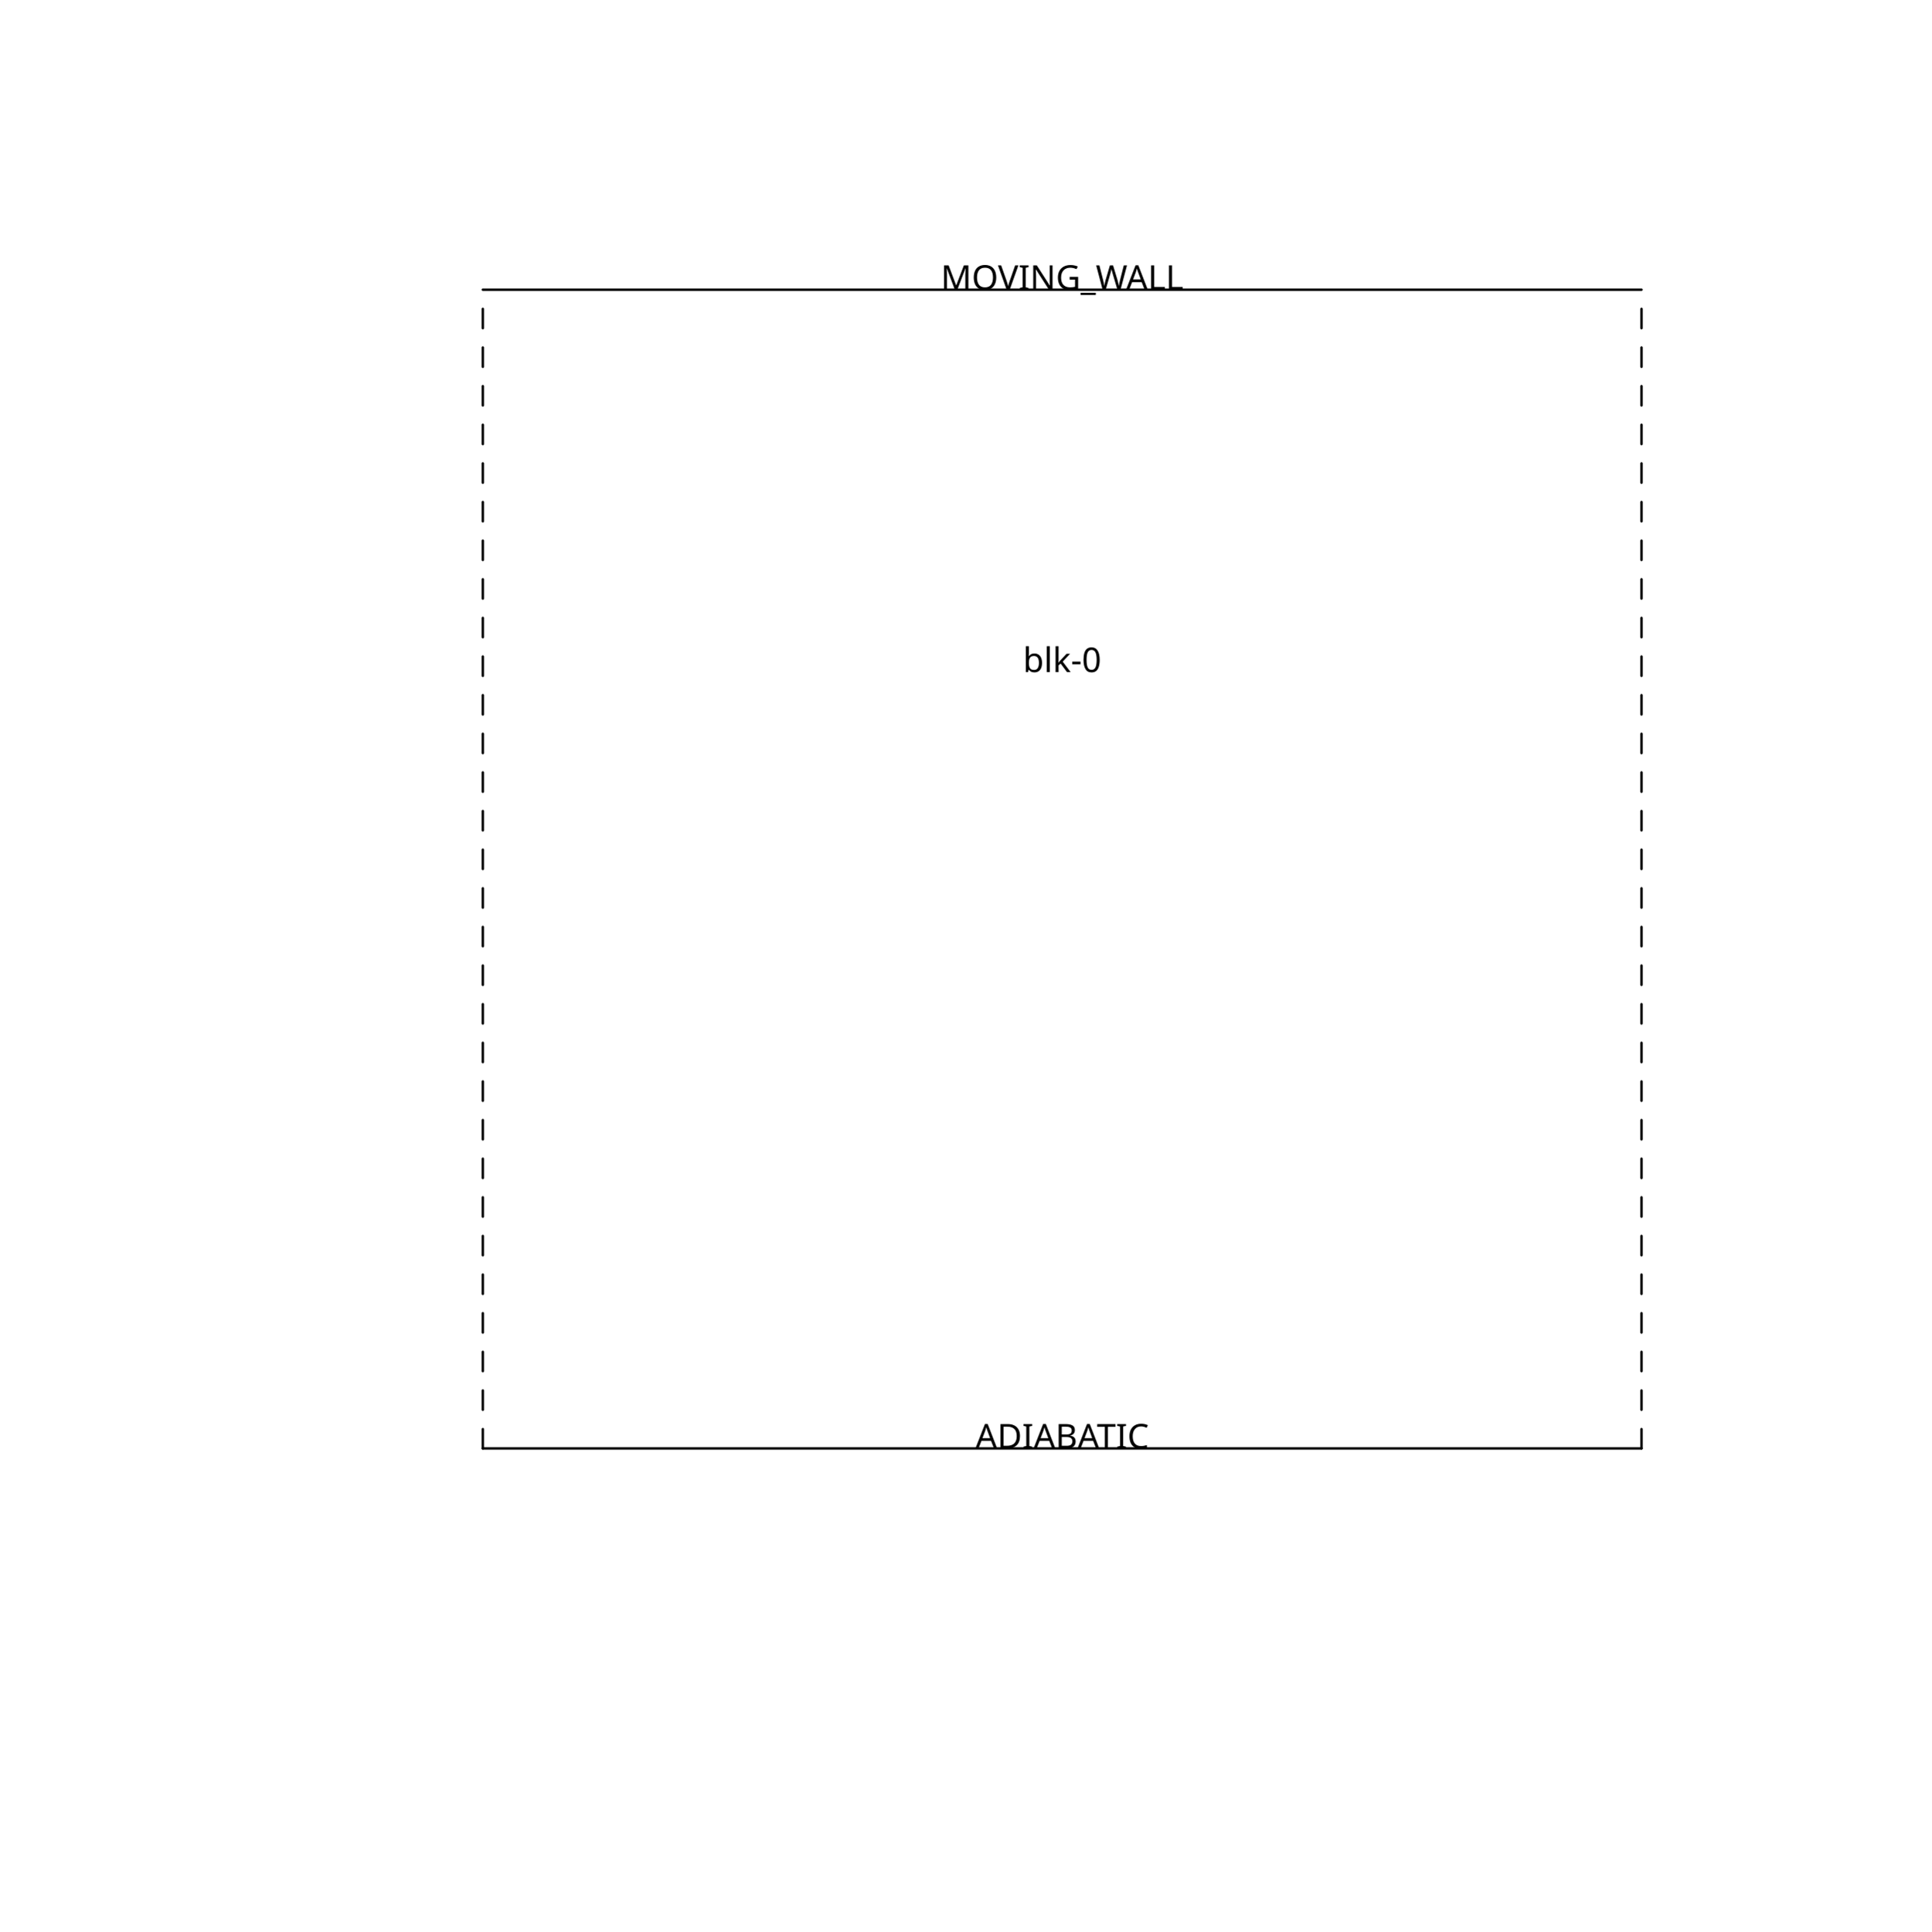
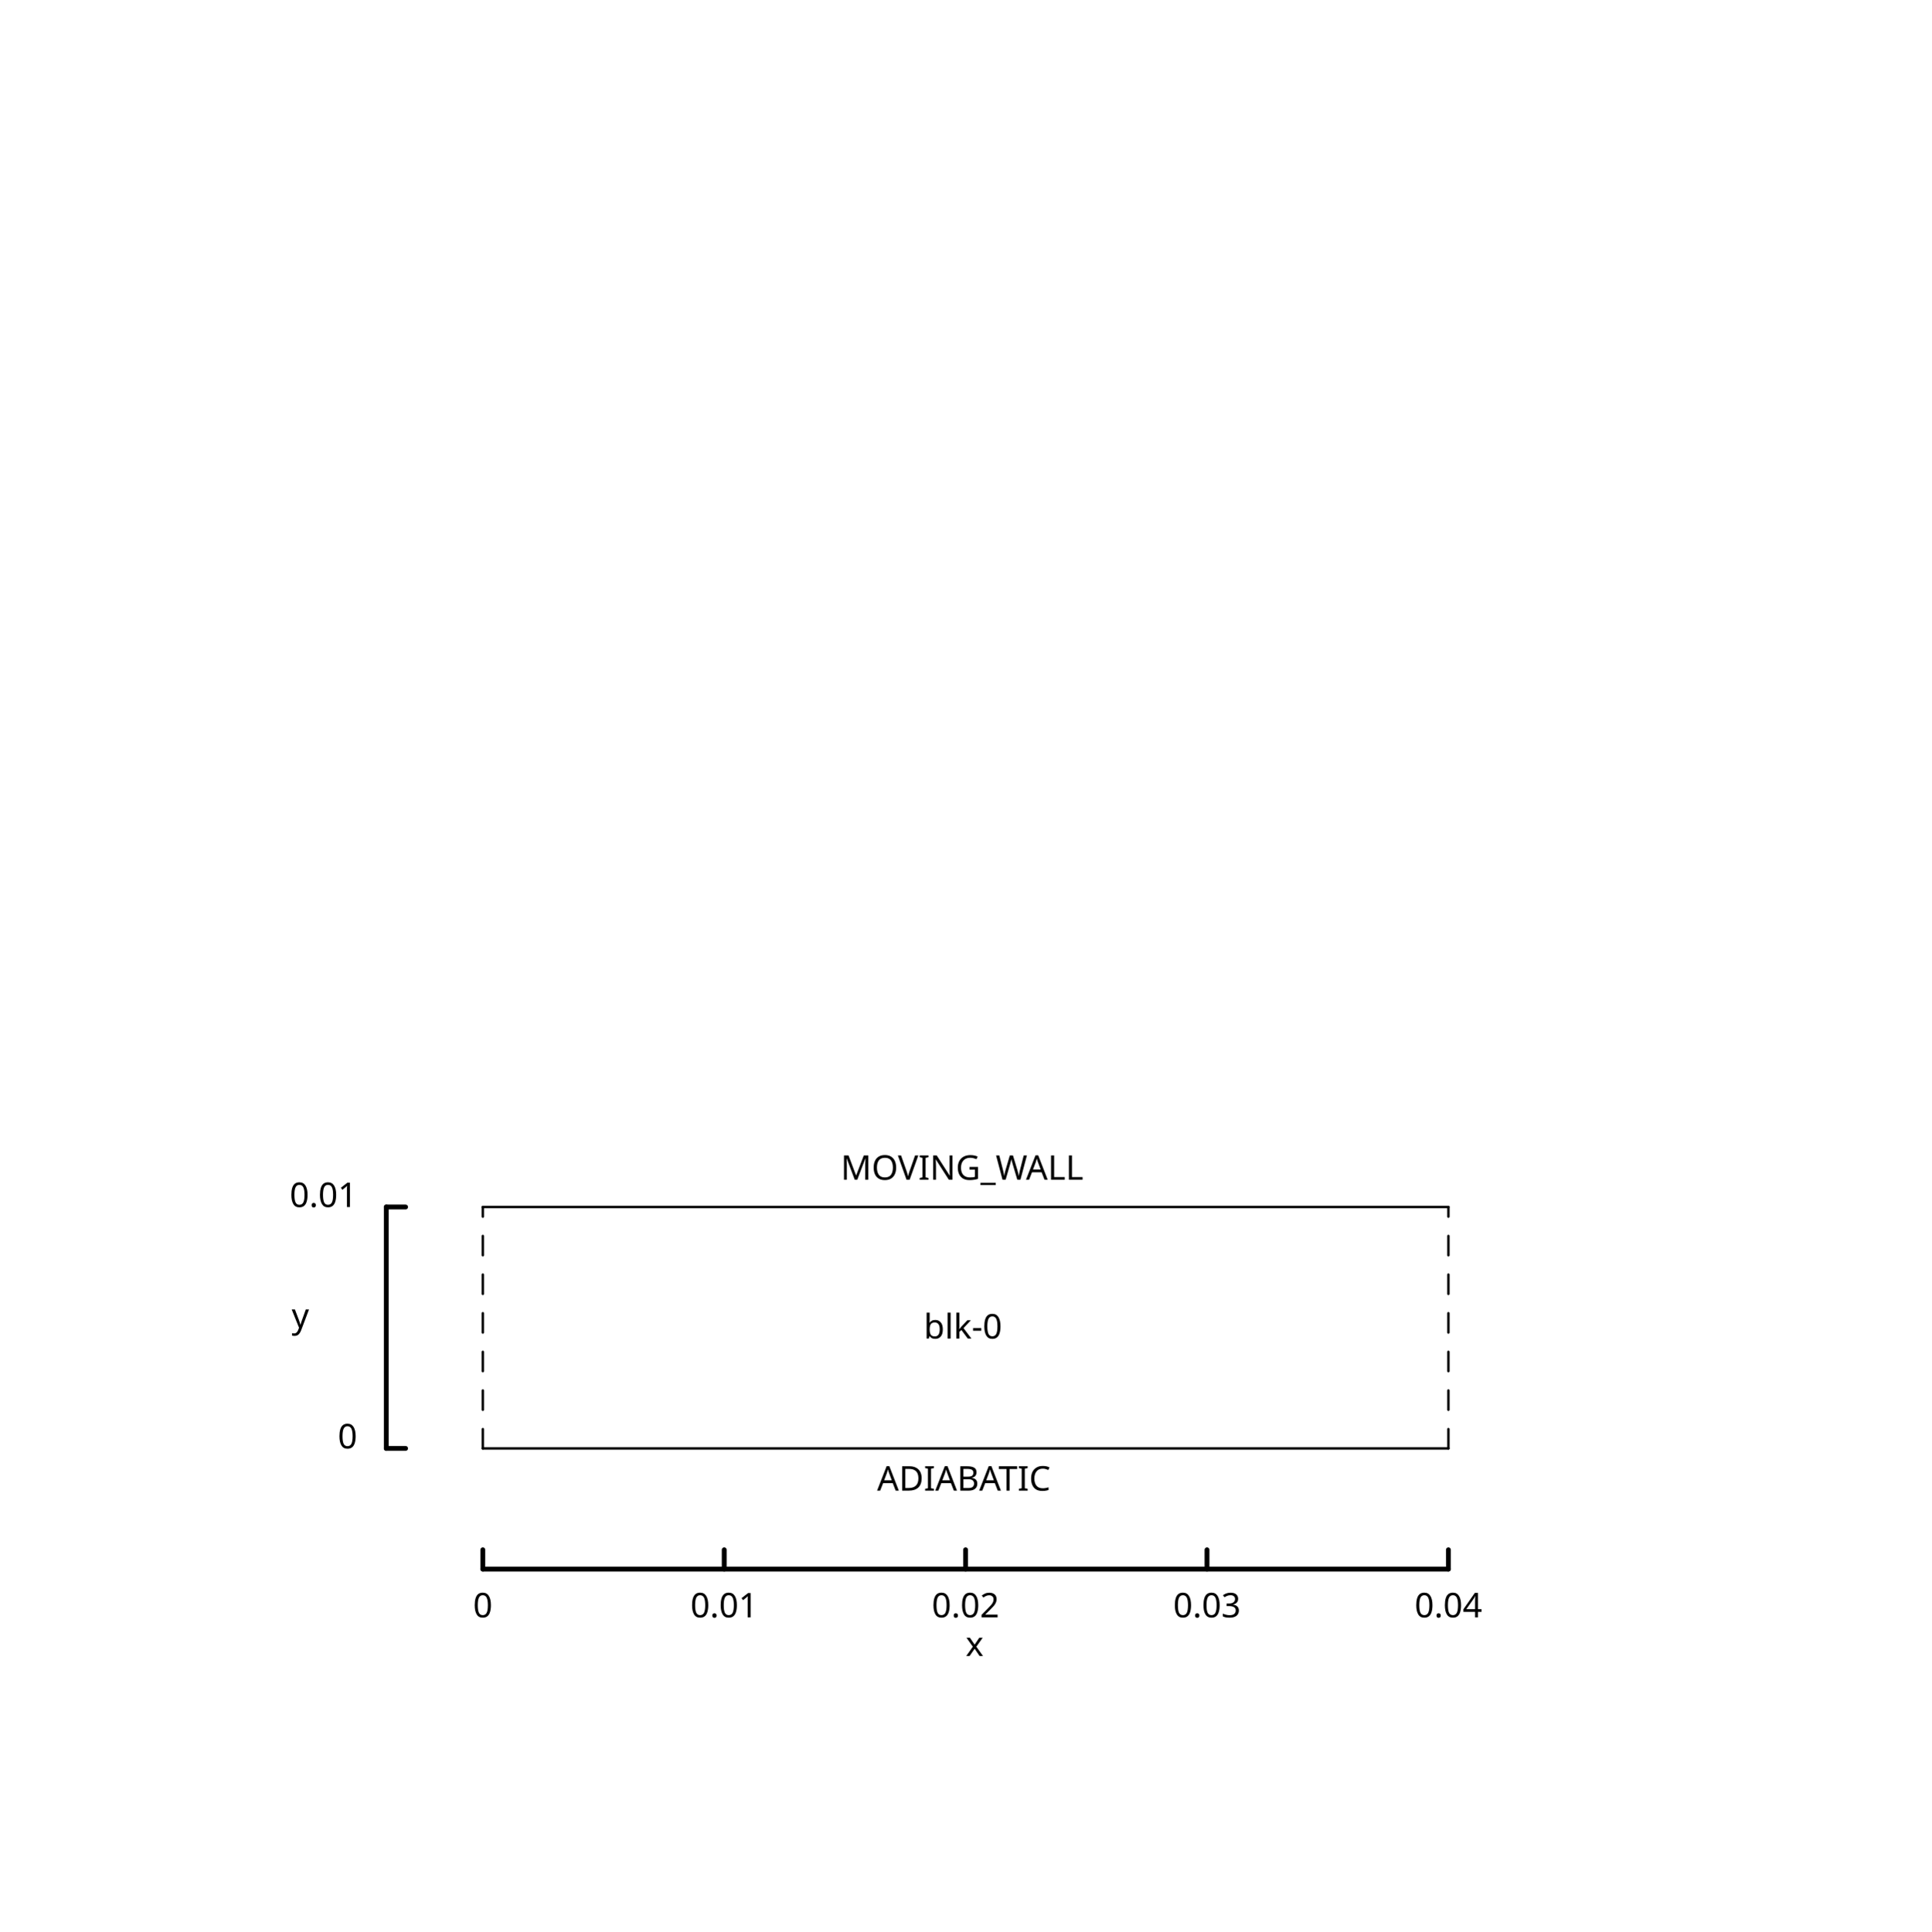
- <svg width="566.93" height="566.93" version="1.0">
-   <line x1="141.73" y1="2125.98" x2="481.89" y2="2125.98" style="stroke:black;stroke-width:1.42;stroke-linecap:round;fill:none" />
-   <text x="311.81" y="2151.50" style="font-size:10;text-anchor:start;fill:black;stroke:none;font-weight:normal;font-family:sanserif">x</text>
-   <line x1="141.73" y1="2125.98" x2="141.73" y2="2120.31" style="stroke:black;stroke-width:1.42;stroke-linecap:round;fill:none" />
-   <text x="141.73" y="2140.16" style="font-size:10;text-anchor:middle;fill:black;stroke:none;font-weight:normal;font-family:sanserif">0</text>
-   <line x1="158.74" y1="2125.98" x2="158.74" y2="2120.31" style="stroke:black;stroke-width:1.42;stroke-linecap:round;fill:none" />
-   <text x="158.74" y="2140.16" style="font-size:10;text-anchor:middle;fill:black;stroke:none;font-weight:normal;font-family:sanserif">0.002</text>
-   <line x1="175.75" y1="2125.98" x2="175.75" y2="2120.31" style="stroke:black;stroke-width:1.42;stroke-linecap:round;fill:none" />
-   <text x="175.75" y="2140.16" style="font-size:10;text-anchor:middle;fill:black;stroke:none;font-weight:normal;font-family:sanserif">0.004</text>
-   <line x1="192.76" y1="2125.98" x2="192.76" y2="2120.31" style="stroke:black;stroke-width:1.42;stroke-linecap:round;fill:none" />
-   <text x="192.76" y="2140.16" style="font-size:10;text-anchor:middle;fill:black;stroke:none;font-weight:normal;font-family:sanserif">0.006</text>
-   <line x1="209.76" y1="2125.98" x2="209.76" y2="2120.31" style="stroke:black;stroke-width:1.42;stroke-linecap:round;fill:none" />
-   <text x="209.76" y="2140.16" style="font-size:10;text-anchor:middle;fill:black;stroke:none;font-weight:normal;font-family:sanserif">0.008</text>
-   <line x1="226.77" y1="2125.98" x2="226.77" y2="2120.31" style="stroke:black;stroke-width:1.42;stroke-linecap:round;fill:none" />
-   <text x="226.77" y="2140.16" style="font-size:10;text-anchor:middle;fill:black;stroke:none;font-weight:normal;font-family:sanserif">0.01</text>
-   <line x1="243.78" y1="2125.98" x2="243.78" y2="2120.31" style="stroke:black;stroke-width:1.42;stroke-linecap:round;fill:none" />
-   <text x="243.78" y="2140.16" style="font-size:10;text-anchor:middle;fill:black;stroke:none;font-weight:normal;font-family:sanserif">0.012</text>
-   <line x1="260.79" y1="2125.98" x2="260.79" y2="2120.31" style="stroke:black;stroke-width:1.42;stroke-linecap:round;fill:none" />
-   <text x="260.79" y="2140.16" style="font-size:10;text-anchor:middle;fill:black;stroke:none;font-weight:normal;font-family:sanserif">0.014</text>
-   <line x1="277.80" y1="2125.98" x2="277.80" y2="2120.31" style="stroke:black;stroke-width:1.42;stroke-linecap:round;fill:none" />
-   <text x="277.80" y="2140.16" style="font-size:10;text-anchor:middle;fill:black;stroke:none;font-weight:normal;font-family:sanserif">0.016</text>
-   <line x1="294.80" y1="2125.98" x2="294.80" y2="2120.31" style="stroke:black;stroke-width:1.42;stroke-linecap:round;fill:none" />
-   <text x="294.80" y="2140.16" style="font-size:10;text-anchor:middle;fill:black;stroke:none;font-weight:normal;font-family:sanserif">0.018</text>
-   <line x1="311.81" y1="2125.98" x2="311.81" y2="2120.31" style="stroke:black;stroke-width:1.42;stroke-linecap:round;fill:none" />
-   <text x="311.81" y="2140.16" style="font-size:10;text-anchor:middle;fill:black;stroke:none;font-weight:normal;font-family:sanserif">0.02</text>
-   <line x1="328.82" y1="2125.98" x2="328.82" y2="2120.31" style="stroke:black;stroke-width:1.42;stroke-linecap:round;fill:none" />
-   <text x="328.82" y="2140.16" style="font-size:10;text-anchor:middle;fill:black;stroke:none;font-weight:normal;font-family:sanserif">0.022</text>
-   <line x1="345.83" y1="2125.98" x2="345.83" y2="2120.31" style="stroke:black;stroke-width:1.42;stroke-linecap:round;fill:none" />
-   <text x="345.83" y="2140.16" style="font-size:10;text-anchor:middle;fill:black;stroke:none;font-weight:normal;font-family:sanserif">0.024</text>
-   <line x1="362.83" y1="2125.98" x2="362.83" y2="2120.31" style="stroke:black;stroke-width:1.42;stroke-linecap:round;fill:none" />
-   <text x="362.83" y="2140.16" style="font-size:10;text-anchor:middle;fill:black;stroke:none;font-weight:normal;font-family:sanserif">0.026</text>
-   <line x1="379.84" y1="2125.98" x2="379.84" y2="2120.31" style="stroke:black;stroke-width:1.42;stroke-linecap:round;fill:none" />
-   <text x="379.84" y="2140.16" style="font-size:10;text-anchor:middle;fill:black;stroke:none;font-weight:normal;font-family:sanserif">0.028</text>
-   <line x1="396.85" y1="2125.98" x2="396.85" y2="2120.31" style="stroke:black;stroke-width:1.42;stroke-linecap:round;fill:none" />
-   <text x="396.85" y="2140.16" style="font-size:10;text-anchor:middle;fill:black;stroke:none;font-weight:normal;font-family:sanserif">0.03</text>
-   <line x1="413.86" y1="2125.98" x2="413.86" y2="2120.31" style="stroke:black;stroke-width:1.42;stroke-linecap:round;fill:none" />
-   <text x="413.86" y="2140.16" style="font-size:10;text-anchor:middle;fill:black;stroke:none;font-weight:normal;font-family:sanserif">0.032</text>
-   <line x1="430.87" y1="2125.98" x2="430.87" y2="2120.31" style="stroke:black;stroke-width:1.42;stroke-linecap:round;fill:none" />
-   <text x="430.87" y="2140.16" style="font-size:10;text-anchor:middle;fill:black;stroke:none;font-weight:normal;font-family:sanserif">0.034</text>
-   <line x1="447.87" y1="2125.98" x2="447.87" y2="2120.31" style="stroke:black;stroke-width:1.42;stroke-linecap:round;fill:none" />
-   <text x="447.87" y="2140.16" style="font-size:10;text-anchor:middle;fill:black;stroke:none;font-weight:normal;font-family:sanserif">0.036</text>
-   <line x1="464.88" y1="2125.98" x2="464.88" y2="2120.31" style="stroke:black;stroke-width:1.42;stroke-linecap:round;fill:none" />
-   <text x="464.88" y="2140.16" style="font-size:10;text-anchor:middle;fill:black;stroke:none;font-weight:normal;font-family:sanserif">0.038</text>
-   <line x1="481.89" y1="2125.98" x2="481.89" y2="2120.31" style="stroke:black;stroke-width:1.42;stroke-linecap:round;fill:none" />
-   <text x="481.89" y="2140.16" style="font-size:10;text-anchor:middle;fill:black;stroke:none;font-weight:normal;font-family:sanserif">0.04</text>
-   <line x1="-198.43" y1="425.20" x2="-198.43" y2="85.04" style="stroke:black;stroke-width:1.42;stroke-linecap:round;fill:none" />
-   <text x="-221.10" y="255.12" style="font-size:10;text-anchor:end;fill:black;stroke:none;font-weight:normal;font-family:sanserif">y</text>
-   <line x1="-198.43" y1="425.20" x2="-192.76" y2="425.20" style="stroke:black;stroke-width:1.42;stroke-linecap:round;fill:none" />
-   <text x="-206.93" y="425.20" style="font-size:10;text-anchor:end;fill:black;stroke:none;font-weight:normal;font-family:sanserif">0</text>
-   <line x1="-198.43" y1="357.17" x2="-192.76" y2="357.17" style="stroke:black;stroke-width:1.42;stroke-linecap:round;fill:none" />
-   <text x="-206.93" y="357.17" style="font-size:10;text-anchor:end;fill:black;stroke:none;font-weight:normal;font-family:sanserif">0.002</text>
-   <line x1="-198.43" y1="289.13" x2="-192.76" y2="289.13" style="stroke:black;stroke-width:1.42;stroke-linecap:round;fill:none" />
-   <text x="-206.93" y="289.13" style="font-size:10;text-anchor:end;fill:black;stroke:none;font-weight:normal;font-family:sanserif">0.004</text>
-   <line x1="-198.43" y1="221.10" x2="-192.76" y2="221.10" style="stroke:black;stroke-width:1.42;stroke-linecap:round;fill:none" />
-   <text x="-206.93" y="221.10" style="font-size:10;text-anchor:end;fill:black;stroke:none;font-weight:normal;font-family:sanserif">0.006</text>
-   <line x1="-198.43" y1="153.07" x2="-192.76" y2="153.07" style="stroke:black;stroke-width:1.42;stroke-linecap:round;fill:none" />
-   <text x="-206.93" y="153.07" style="font-size:10;text-anchor:end;fill:black;stroke:none;font-weight:normal;font-family:sanserif">0.008</text>
-   <line x1="-198.43" y1="85.04" x2="-192.76" y2="85.04" style="stroke:black;stroke-width:1.42;stroke-linecap:round;fill:none" />
-   <text x="-206.93" y="85.04" style="font-size:10;text-anchor:end;fill:black;stroke:none;font-weight:normal;font-family:sanserif">0.01</text>
-   <text x="311.81" y="197.29" style="font-size:10;text-anchor:middle;fill:black;stroke:none;font-weight:normal;font-family:sanserif">blk-0</text>
-   <text x="311.81" y="85.04" style="font-size:10;text-anchor:middle;fill:black;stroke:none;font-weight:normal;font-family:sanserif">MOVING_WALL</text>
-   <path d="M 141.73,85.04 L 158.74,85.04 L 175.75,85.04 L 192.76,85.04 L 209.76,85.04 L 226.77,85.04 L 243.78,85.04 L 260.79,85.04 L 277.80,85.04 L 294.80,85.04 L 311.81,85.04 L 328.82,85.04 L 345.83,85.04 L 362.83,85.04 L 379.84,85.04 L 396.85,85.04 L 413.86,85.04 L 430.87,85.04 L 447.87,85.04 L 464.88,85.04 L 481.89,85.04" style="stroke:black;stroke-width:0.71;stroke-linecap:round;fill:none" />
-   <path d="M 481.89,425.20 L 481.89,391.18 L 481.89,357.17 L 481.89,323.15 L 481.89,289.13 L 481.89,255.12 L 481.89,221.10 L 481.89,187.09 L 481.89,153.07 L 481.89,119.06 L 481.89,85.04" style="stroke:black;stroke-width:0.71;stroke-linecap:round;fill:none;stroke-dasharray: 5.67 5.67" />
-   <text x="311.81" y="425.20" style="font-size:10;text-anchor:middle;fill:black;stroke:none;font-weight:normal;font-family:sanserif">ADIABATIC</text>
-   <path d="M 141.73,425.20 L 158.74,425.20 L 175.75,425.20 L 192.76,425.20 L 209.76,425.20 L 226.77,425.20 L 243.78,425.20 L 260.79,425.20 L 277.80,425.20 L 294.80,425.20 L 311.81,425.20 L 328.82,425.20 L 345.83,425.20 L 362.83,425.20 L 379.84,425.20 L 396.85,425.20 L 413.86,425.20 L 430.87,425.20 L 447.87,425.20 L 464.88,425.20 L 481.89,425.20" style="stroke:black;stroke-width:0.71;stroke-linecap:round;fill:none" />
-   <path d="M 141.73,425.20 L 141.73,391.18 L 141.73,357.17 L 141.73,323.15 L 141.73,289.13 L 141.73,255.12 L 141.73,221.10 L 141.73,187.09 L 141.73,153.07 L 141.73,119.06 L 141.73,85.04" style="stroke:black;stroke-width:0.71;stroke-linecap:round;fill:none;stroke-dasharray: 5.67 5.67" />
+ <svg xmlns="http://www.w3.org/2000/svg" width="566.93" height="566.93" version="1.0" id="svg2">
+   <defs id="defs60" />
+   <line x1="141.73" y1="460.63" x2="425.20" y2="460.63" style="stroke:black;stroke-width:1.42;stroke-linecap:round;fill:none" id="line8" />
+   <text x="283.46" y="486.14" style="font-size:10;text-anchor:start;fill:black;stroke:none;font-weight:normal;font-family:sanserif" id="text10">x</text>
+   <line x1="141.73" y1="460.63" x2="141.73" y2="454.96" style="stroke:black;stroke-width:1.42;stroke-linecap:round;fill:none" id="line12" />
+   <text x="141.73" y="474.80" style="font-size:10;text-anchor:middle;fill:black;stroke:none;font-weight:normal;font-family:sanserif" id="text14">0</text>
+   <line x1="212.60" y1="460.63" x2="212.60" y2="454.96" style="stroke:black;stroke-width:1.42;stroke-linecap:round;fill:none" id="line16" />
+   <text x="212.60" y="474.80" style="font-size:10;text-anchor:middle;fill:black;stroke:none;font-weight:normal;font-family:sanserif" id="text18">0.01</text>
+   <line x1="283.46" y1="460.63" x2="283.46" y2="454.96" style="stroke:black;stroke-width:1.42;stroke-linecap:round;fill:none" id="line20" />
+   <text x="283.46" y="474.80" style="font-size:10;text-anchor:middle;fill:black;stroke:none;font-weight:normal;font-family:sanserif" id="text22">0.02</text>
+   <line x1="354.33" y1="460.63" x2="354.33" y2="454.96" style="stroke:black;stroke-width:1.42;stroke-linecap:round;fill:none" id="line24" />
+   <text x="354.33" y="474.80" style="font-size:10;text-anchor:middle;fill:black;stroke:none;font-weight:normal;font-family:sanserif" id="text26">0.03</text>
+   <line x1="425.20" y1="460.63" x2="425.20" y2="454.96" style="stroke:black;stroke-width:1.42;stroke-linecap:round;fill:none" id="line28" />
+   <text x="425.20" y="474.80" style="font-size:10;text-anchor:middle;fill:black;stroke:none;font-weight:normal;font-family:sanserif" id="text30">0.04</text>
+   <line x1="113.39" y1="425.20" x2="113.39" y2="354.33" style="stroke:black;stroke-width:1.42;stroke-linecap:round;fill:none" id="line32" />
+   <text x="90.71" y="389.76" style="font-size:10;text-anchor:end;fill:black;stroke:none;font-weight:normal;font-family:sanserif" id="text34">y</text>
+   <line x1="113.39" y1="425.20" x2="119.06" y2="425.20" style="stroke:black;stroke-width:1.42;stroke-linecap:round;fill:none" id="line36" />
+   <text x="104.88" y="425.20" style="font-size:10;text-anchor:end;fill:black;stroke:none;font-weight:normal;font-family:sanserif" id="text38">0</text>
+   <line x1="113.39" y1="354.33" x2="119.06" y2="354.33" style="stroke:black;stroke-width:1.42;stroke-linecap:round;fill:none" id="line40" />
+   <text x="104.88" y="354.33" style="font-size:10;text-anchor:end;fill:black;stroke:none;font-weight:normal;font-family:sanserif" id="text42">0.01</text>
+   <text x="282.686" y="392.946" style="font-size:10px;font-weight:normal;text-anchor:middle;fill:#000000;stroke:none;font-family:sanserif" id="text44">blk-0</text>
+   <text x="282.428" y="346.33" style="font-size:10px;font-weight:normal;text-anchor:middle;fill:#000000;stroke:none;font-family:sanserif" id="text46">MOVING_WALL</text>
+   <path d="M 141.73,354.33 L 155.91,354.33 L 170.08,354.33 L 184.25,354.33 L 198.43,354.33 L 212.60,354.33 L 226.77,354.33 L 240.94,354.33 L 255.12,354.33 L 269.29,354.33 L 283.46,354.33 L 297.64,354.33 L 311.81,354.33 L 325.98,354.33 L 340.16,354.33 L 354.33,354.33 L 368.50,354.33 L 382.68,354.33 L 396.85,354.33 L 411.02,354.33 L 425.20,354.33" style="stroke:black;stroke-width:0.71;stroke-linecap:round;fill:none" id="path48" />
+   <path d="M 425.20,425.20 L 425.20,418.11 L 425.20,411.02 L 425.20,403.94 L 425.20,396.85 L 425.20,389.76 L 425.20,382.68 L 425.20,375.59 L 425.20,368.50 L 425.20,361.42 L 425.20,354.33" style="stroke:black;stroke-width:0.71;stroke-linecap:round;fill:none;stroke-dasharray: 5.67 5.67" id="path50" />
+   <text x="282.944" y="437.587" style="font-size:10px;font-weight:normal;text-anchor:middle;fill:#000000;stroke:none;font-family:sanserif" id="text52">ADIABATIC</text>
+   <path d="M 141.73,425.20 L 155.91,425.20 L 170.08,425.20 L 184.25,425.20 L 198.43,425.20 L 212.60,425.20 L 226.77,425.20 L 240.94,425.20 L 255.12,425.20 L 269.29,425.20 L 283.46,425.20 L 297.64,425.20 L 311.81,425.20 L 325.98,425.20 L 340.16,425.20 L 354.33,425.20 L 368.50,425.20 L 382.68,425.20 L 396.85,425.20 L 411.02,425.20 L 425.20,425.20" style="stroke:black;stroke-width:0.71;stroke-linecap:round;fill:none" id="path54" />
+   <path d="M 141.73,425.20 L 141.73,418.11 L 141.73,411.02 L 141.73,403.94 L 141.73,396.85 L 141.73,389.76 L 141.73,382.68 L 141.73,375.59 L 141.73,368.50 L 141.73,361.42 L 141.73,354.33" style="stroke:black;stroke-width:0.71;stroke-linecap:round;fill:none;stroke-dasharray: 5.67 5.67" id="path56" />
</svg>
